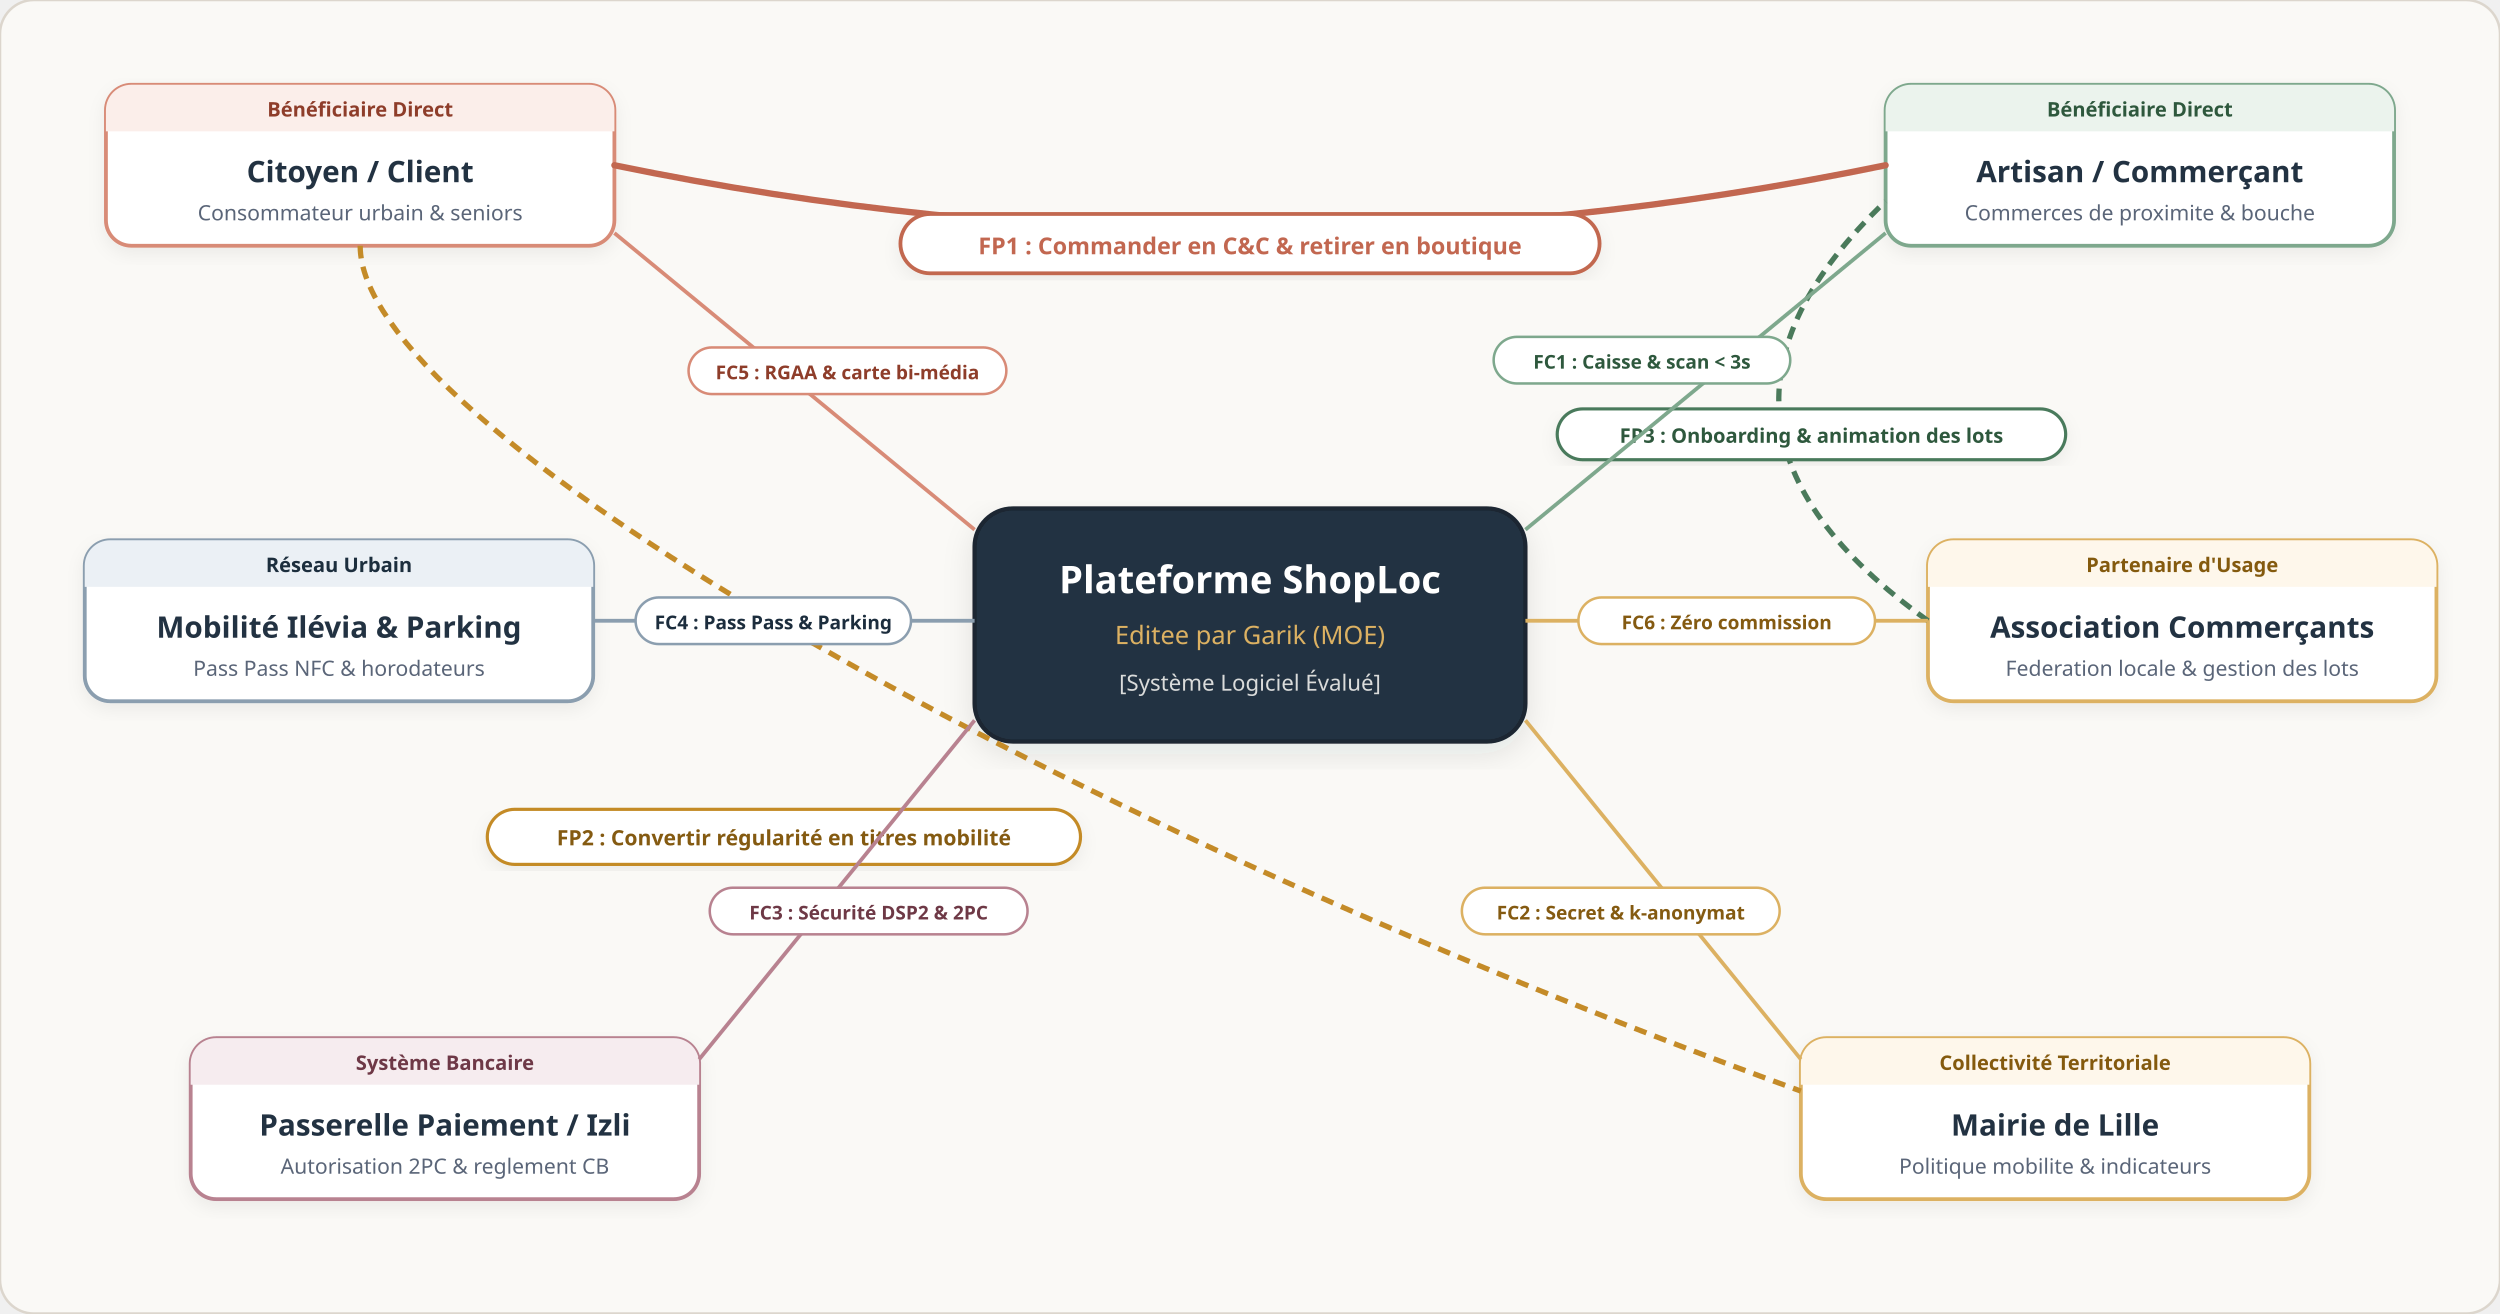
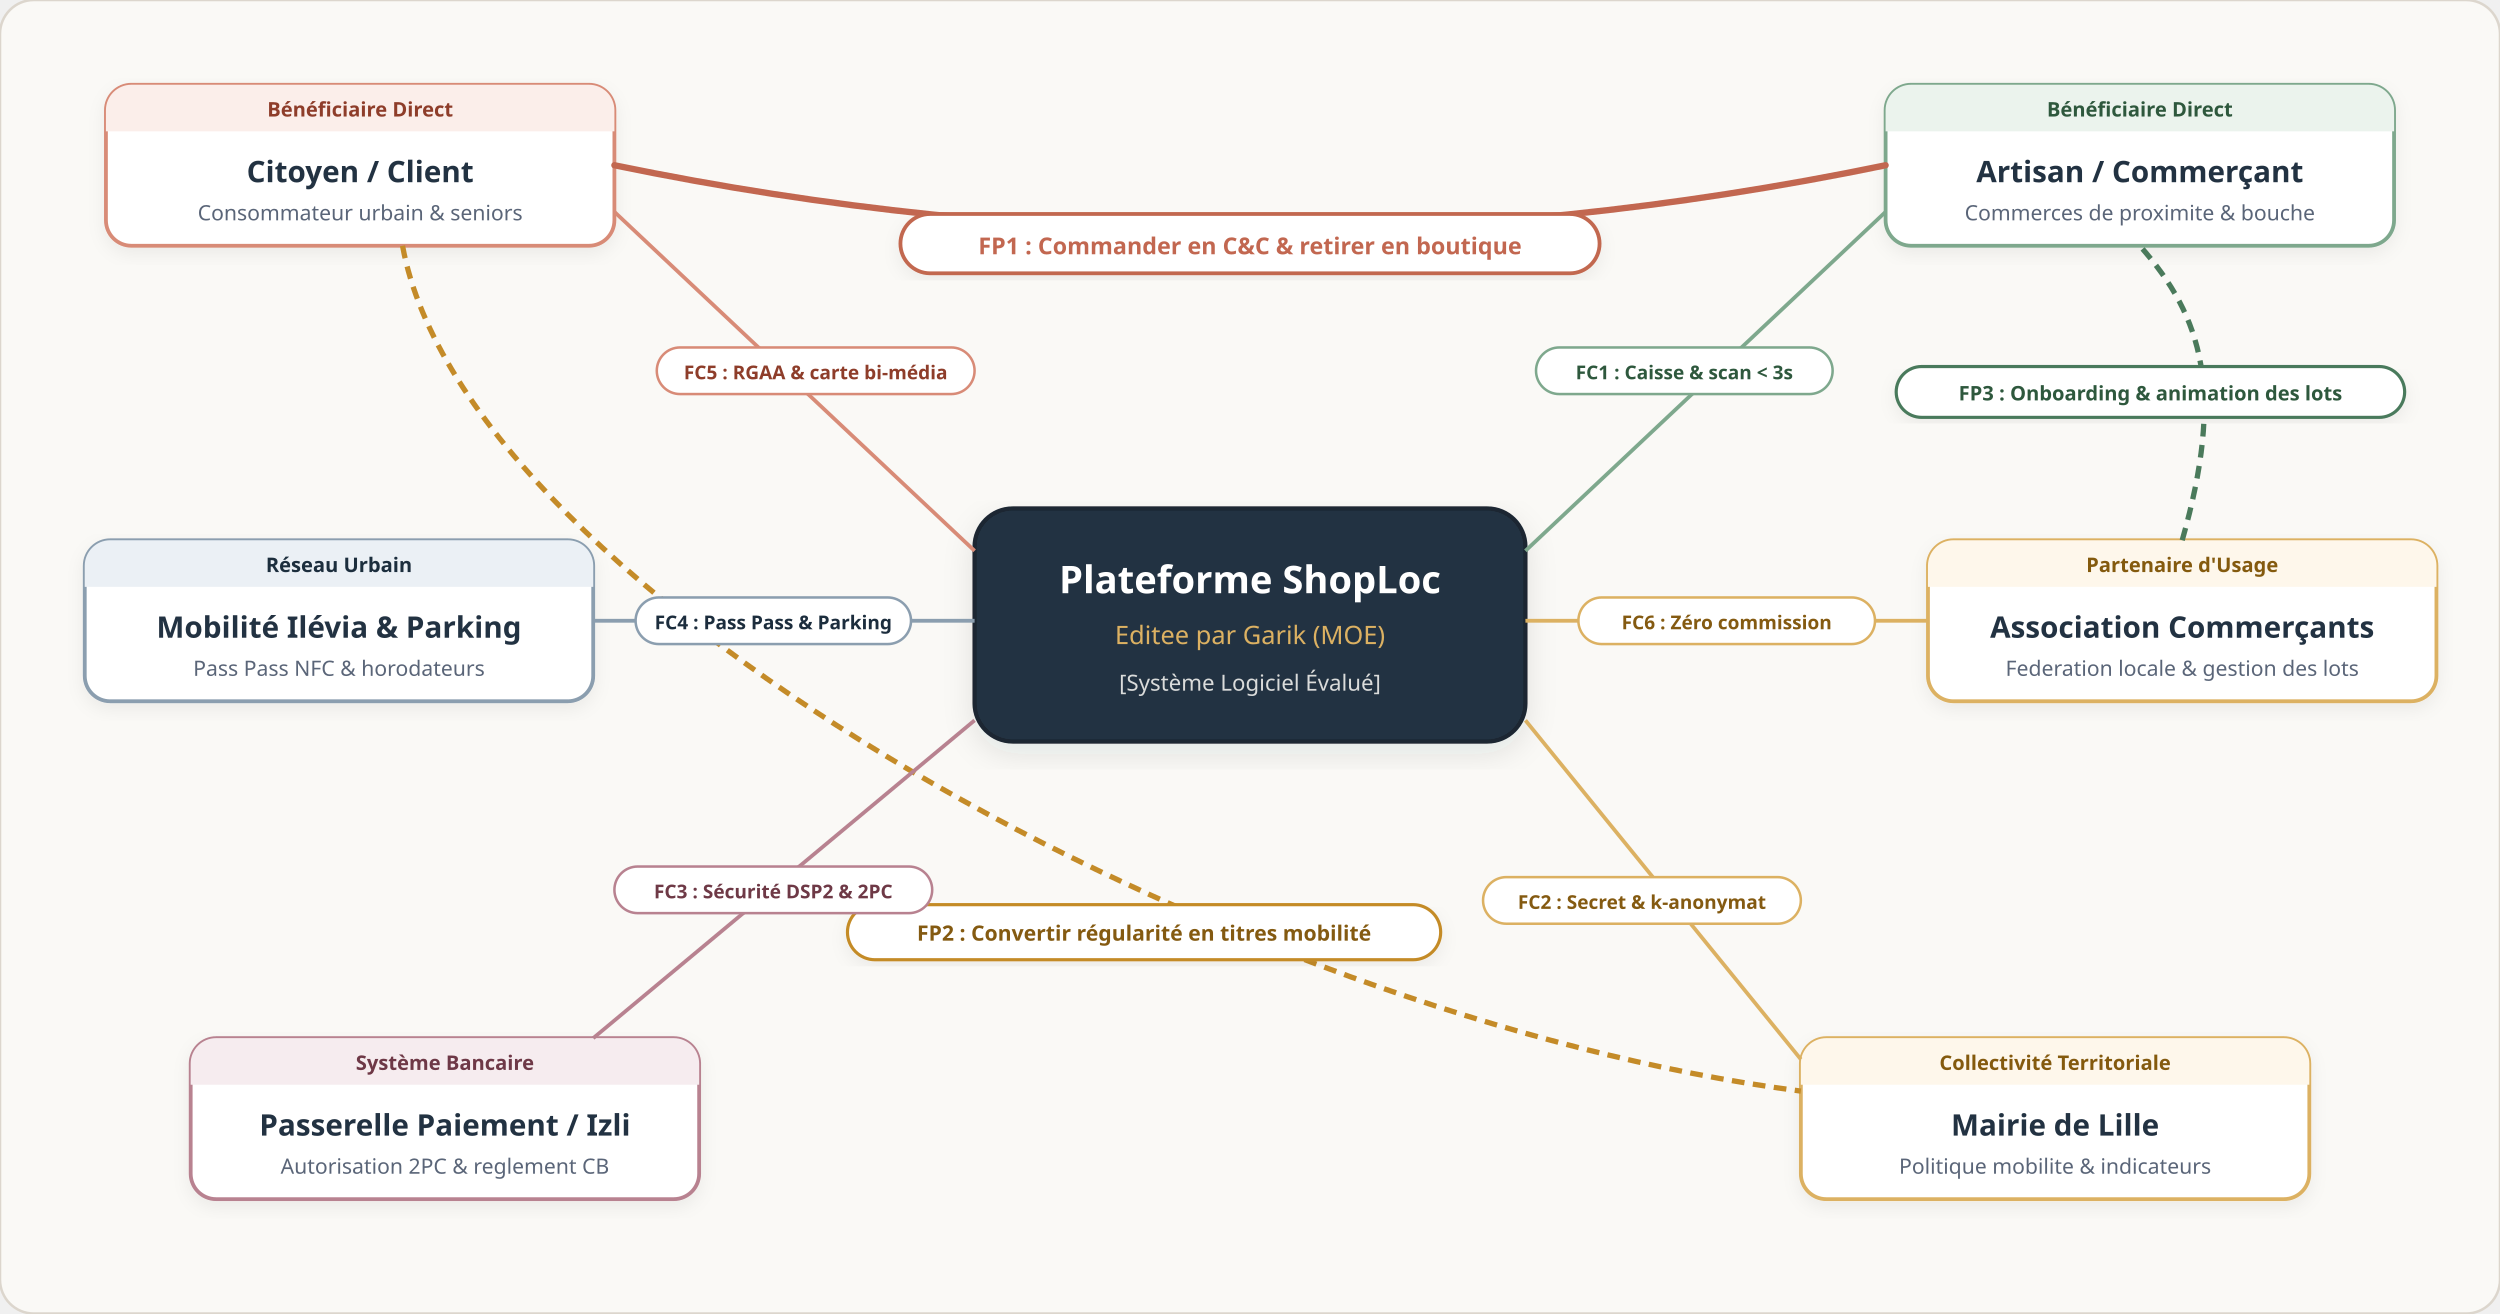
<svg xmlns="http://www.w3.org/2000/svg" viewBox="0 0 1180 620" width="100%" height="auto" style="overflow:visible; font-family:'Poppins', sans-serif;">
  <defs>
    <filter id="shadow-soft" x="-8%" y="-8%" width="120%" height="120%">
      <feDropShadow dx="0" dy="3" stdDeviation="4" flood-color="#243342" flood-opacity="0.06" />
    </filter>
    <filter id="shadow-elevated" x="-8%" y="-8%" width="120%" height="120%">
      <feDropShadow dx="0" dy="5" stdDeviation="7" flood-color="#243342" flood-opacity="0.10" />
    </filter>
    <marker id="arrow-slate" viewBox="0 0 10 10" refX="8" refY="5" markerWidth="6" markerHeight="6" orient="auto-start-reverse">
      <path d="M 0 1.5 L 8 5 L 0 8.5 z" fill="#243342" />
    </marker>
    <marker id="arrow-terracotta" viewBox="0 0 10 10" refX="8" refY="5" markerWidth="6" markerHeight="6" orient="auto-start-reverse">
      <path d="M 0 1.5 L 8 5 L 0 8.5 z" fill="#C26750" />
    </marker>
    <marker id="arrow-sage" viewBox="0 0 10 10" refX="8" refY="5" markerWidth="6" markerHeight="6" orient="auto-start-reverse">
      <path d="M 0 1.5 L 8 5 L 0 8.5 z" fill="#4A7A5B" />
    </marker>
    <marker id="arrow-honey" viewBox="0 0 10 10" refX="8" refY="5" markerWidth="6" markerHeight="6" orient="auto-start-reverse">
      <path d="M 0 1.5 L 8 5 L 0 8.5 z" fill="#C48B28" />
    </marker>
    <marker id="arrow-plum" viewBox="0 0 10 10" refX="8" refY="5" markerWidth="6" markerHeight="6" orient="auto-start-reverse">
      <path d="M 0 1.5 L 8 5 L 0 8.5 z" fill="#6E3946" />
    </marker>
    <marker id="arrow-muted" viewBox="0 0 10 10" refX="8" refY="5" markerWidth="6" markerHeight="6" orient="auto-start-reverse">
      <path d="M 0 1.5 L 8 5 L 0 8.5 z" fill="#8C96A5" />
    </marker>
  </defs>
  <rect x="0" y="0" width="1180" height="620" rx="16" fill="#FAF9F6" stroke="#DCD6CD" stroke-width="1.2" />
  <g filter="url(#shadow-elevated)">
    <rect x="460" y="240" width="260" height="110" rx="18" fill="#243342" stroke="#1A2530" stroke-width="2" />
    <text x="590" y="280" text-anchor="middle" font-size="18" font-weight="700" fill="#FFFFFF">Plateforme ShopLoc</text>
    <text x="590" y="304" text-anchor="middle" font-size="12" font-weight="500" fill="#DCB162">Editee par Garik (MOE)</text>
    <text x="590" y="326" text-anchor="middle" font-size="10.5" font-weight="400" fill="#FAF9F6" opacity="0.85">[Système Logiciel Évalué]</text>
  </g>
  <g filter="url(#shadow-soft)">
    <rect x="50" y="40" width="240" height="76" rx="12" fill="#FFFFFF" stroke="#D88B77" stroke-width="1.8" />
    <path d="M 50 52 A 12 12 0 0 1 62 40 L 278 40 A 12 12 0 0 1 290 52 L 290 62 L 50 62 Z" fill="#FBEEEA" />
    <text x="170" y="55" text-anchor="middle" font-size="9.5" font-weight="700" fill="#8E3D2A" text-transform="uppercase">Bénéficiaire Direct</text>
    <text x="170" y="86" text-anchor="middle" font-size="14" font-weight="600" fill="#243342">Citoyen / Client</text>
    <text x="170" y="104" text-anchor="middle" font-size="10" font-weight="400" fill="#5A6578">Consommateur urbain &amp; seniors</text>
  </g>
  <g filter="url(#shadow-soft)">
    <rect x="890" y="40" width="240" height="76" rx="12" fill="#FFFFFF" stroke="#7EA88D" stroke-width="1.8" />
    <path d="M 890 52 A 12 12 0 0 1 902 40 L 1118 40 A 12 12 0 0 1 1130 52 L 1130 62 L 890 62 Z" fill="#EBF3ED" />
    <text x="1010" y="55" text-anchor="middle" font-size="9.5" font-weight="700" fill="#2E583D" text-transform="uppercase">Bénéficiaire Direct</text>
    <text x="1010" y="86" text-anchor="middle" font-size="14" font-weight="600" fill="#243342">Artisan / Commerçant</text>
    <text x="1010" y="104" text-anchor="middle" font-size="10" font-weight="400" fill="#5A6578">Commerces de proximite &amp; bouche</text>
  </g>
  <g filter="url(#shadow-soft)">
    <rect x="910" y="255" width="240" height="76" rx="12" fill="#FFFFFF" stroke="#DCB162" stroke-width="1.8" />
    <path d="M 910 267 A 12 12 0 0 1 922 255 L 1138 255 A 12 12 0 0 1 1150 267 L 1150 277 L 910 277 Z" fill="#FEF7EB" />
    <text x="1030" y="270" text-anchor="middle" font-size="9.5" font-weight="700" fill="#845A11" text-transform="uppercase">Partenaire d'Usage</text>
    <text x="1030" y="301" text-anchor="middle" font-size="14" font-weight="600" fill="#243342">Association Commerçants</text>
    <text x="1030" y="319" text-anchor="middle" font-size="10" font-weight="400" fill="#5A6578">Federation locale &amp; gestion des lots</text>
  </g>
  <g filter="url(#shadow-soft)">
    <rect x="850" y="490" width="240" height="76" rx="12" fill="#FFFFFF" stroke="#DCB162" stroke-width="1.8" />
    <path d="M 850 502 A 12 12 0 0 1 862 490 L 1078 490 A 12 12 0 0 1 1090 502 L 1090 512 L 850 512 Z" fill="#FEF7EB" />
    <text x="970" y="505" text-anchor="middle" font-size="9.5" font-weight="700" fill="#845A11" text-transform="uppercase">Collectivité Territoriale</text>
    <text x="970" y="536" text-anchor="middle" font-size="14" font-weight="600" fill="#243342">Mairie de Lille</text>
    <text x="970" y="554" text-anchor="middle" font-size="10" font-weight="400" fill="#5A6578">Politique mobilite &amp; indicateurs</text>
  </g>
  <g filter="url(#shadow-soft)">
    <rect x="90" y="490" width="240" height="76" rx="12" fill="#FFFFFF" stroke="#B88290" stroke-width="1.8" />
    <path d="M 90 502 A 12 12 0 0 1 102 490 L 318 490 A 12 12 0 0 1 330 502 L 330 512 L 90 512 Z" fill="#F6ECEF" />
    <text x="210" y="505" text-anchor="middle" font-size="9.5" font-weight="700" fill="#6E3946" text-transform="uppercase">Système Bancaire</text>
    <text x="210" y="536" text-anchor="middle" font-size="14" font-weight="600" fill="#243342">Passerelle Paiement / Izli</text>
    <text x="210" y="554" text-anchor="middle" font-size="10" font-weight="400" fill="#5A6578">Autorisation 2PC &amp; reglement CB</text>
  </g>
  <g filter="url(#shadow-soft)">
    <rect x="40" y="255" width="240" height="76" rx="12" fill="#FFFFFF" stroke="#8B9EAF" stroke-width="1.8" />
    <path d="M 40 267 A 12 12 0 0 1 52 255 L 268 255 A 12 12 0 0 1 280 267 L 280 277 L 40 277 Z" fill="#EBF0F5" />
    <text x="160" y="270" text-anchor="middle" font-size="9.5" font-weight="700" fill="#1C2D3D" text-transform="uppercase">Réseau Urbain</text>
    <text x="160" y="301" text-anchor="middle" font-size="14" font-weight="600" fill="#243342">Mobilité Ilévia &amp; Parking</text>
    <text x="160" y="319" text-anchor="middle" font-size="10" font-weight="400" fill="#5A6578">Pass Pass NFC &amp; horodateurs</text>
  </g>
  <path d="M 290 78 Q 590 140 890 78" fill="none" stroke="#C26750" stroke-width="3" stroke-linecap="round" />
+   <path d="M 190 116 C 220 280, 580 480, 850 515" fill="none" stroke="#C48B28" stroke-width="2.5" stroke-dasharray="6,4" />
+   <path d="M 1030 255 C 1050 185, 1040 150, 1010 116" fill="none" stroke="#4A7A5B" stroke-width="2.5" stroke-dasharray="6,4" />
+   <line x1="890" y1="100" x2="720" y2="260" stroke="#7EA88D" stroke-width="1.8" />
+   <line x1="850" y1="500" x2="720" y2="340" stroke="#DCB162" stroke-width="1.8" />
+   <line x1="280" y1="490" x2="460" y2="340" stroke="#B88290" stroke-width="1.8" />
+   <line x1="280" y1="293" x2="460" y2="293" stroke="#8B9EAF" stroke-width="1.8" />
+   <line x1="290" y1="100" x2="460" y2="260" stroke="#D88B77" stroke-width="1.8" />
+   <line x1="910" y1="293" x2="720" y2="293" stroke="#DCB162" stroke-width="1.8" />
  <g transform="translate(590, 115)">
    <rect x="-165" y="-14" width="330" height="28" rx="14" fill="#FFFFFF" stroke="#C26750" stroke-width="1.8" filter="url(#shadow-soft)" />
    <text x="0" y="5" text-anchor="middle" font-size="11" font-weight="700" fill="#C26750">FP1 : Commander en C&amp;C &amp; retirer en boutique</text>
  </g>
-   <path d="M 170 116 C 170 200, 480 380, 850 515" fill="none" stroke="#C48B28" stroke-width="2.5" stroke-dasharray="6,4" />
-   <g transform="translate(370, 395)">
+   <g transform="translate(540, 440)">
    <rect x="-140" y="-13" width="280" height="26" rx="13" fill="#FFFFFF" stroke="#C48B28" stroke-width="1.5" filter="url(#shadow-soft)" />
    <text x="0" y="4" text-anchor="middle" font-size="10" font-weight="700" fill="#845A11">FP2 : Convertir régularité en titres mobilité</text>
  </g>
-   <path d="M 910 293 Q 780 200 890 95" fill="none" stroke="#4A7A5B" stroke-width="2.5" stroke-dasharray="6,4" />
-   <g transform="translate(855, 205)">
+   <g transform="translate(1015, 185)">
    <rect x="-120" y="-12" width="240" height="24" rx="12" fill="#FFFFFF" stroke="#4A7A5B" stroke-width="1.5" filter="url(#shadow-soft)" />
    <text x="0" y="4" text-anchor="middle" font-size="9.5" font-weight="700" fill="#2E583D">FP3 : Onboarding &amp; animation des lots</text>
  </g>
-   <line x1="890" y1="110" x2="720" y2="250" stroke="#7EA88D" stroke-width="1.8" />
-   <g transform="translate(775, 170)">
+   <g transform="translate(795, 175)">
    <rect x="-70" y="-11" width="140" height="22" rx="11" fill="#FFFFFF" stroke="#7EA88D" stroke-width="1.2" />
    <text x="0" y="4" text-anchor="middle" font-size="9" font-weight="600" fill="#2E583D">FC1 : Caisse &amp; scan &lt; 3s</text>
  </g>
-   <line x1="850" y1="500" x2="720" y2="340" stroke="#DCB162" stroke-width="1.8" />
-   <g transform="translate(765, 430)">
+   <g transform="translate(775, 425)">
    <rect x="-75" y="-11" width="150" height="22" rx="11" fill="#FFFFFF" stroke="#DCB162" stroke-width="1.2" />
    <text x="0" y="4" text-anchor="middle" font-size="9" font-weight="600" fill="#845A11">FC2 : Secret &amp; k-anonymat</text>
  </g>
-   <line x1="330" y1="500" x2="460" y2="340" stroke="#B88290" stroke-width="1.8" />
-   <g transform="translate(410, 430)">
+   <g transform="translate(365, 420)">
    <rect x="-75" y="-11" width="150" height="22" rx="11" fill="#FFFFFF" stroke="#B88290" stroke-width="1.2" />
    <text x="0" y="4" text-anchor="middle" font-size="9" font-weight="600" fill="#6E3946">FC3 : Sécurité DSP2 &amp; 2PC</text>
  </g>
-   <line x1="280" y1="293" x2="460" y2="293" stroke="#8B9EAF" stroke-width="1.8" />
  <g transform="translate(365, 293)">
    <rect x="-65" y="-11" width="130" height="22" rx="11" fill="#FFFFFF" stroke="#8B9EAF" stroke-width="1.2" />
    <text x="0" y="4" text-anchor="middle" font-size="9" font-weight="600" fill="#1C2D3D">FC4 : Pass Pass &amp; Parking</text>
  </g>
-   <line x1="290" y1="110" x2="460" y2="250" stroke="#D88B77" stroke-width="1.8" />
-   <g transform="translate(400, 175)">
+   <g transform="translate(385, 175)">
    <rect x="-75" y="-11" width="150" height="22" rx="11" fill="#FFFFFF" stroke="#D88B77" stroke-width="1.2" />
    <text x="0" y="4" text-anchor="middle" font-size="9" font-weight="600" fill="#8E3D2A">FC5 : RGAA &amp; carte bi-média</text>
  </g>
-   <line x1="910" y1="293" x2="720" y2="293" stroke="#DCB162" stroke-width="1.8" />
  <g transform="translate(815, 293)">
    <rect x="-70" y="-11" width="140" height="22" rx="11" fill="#FFFFFF" stroke="#DCB162" stroke-width="1.2" />
    <text x="0" y="4" text-anchor="middle" font-size="9" font-weight="600" fill="#845A11">FC6 : Zéro commission</text>
  </g>
</svg>
